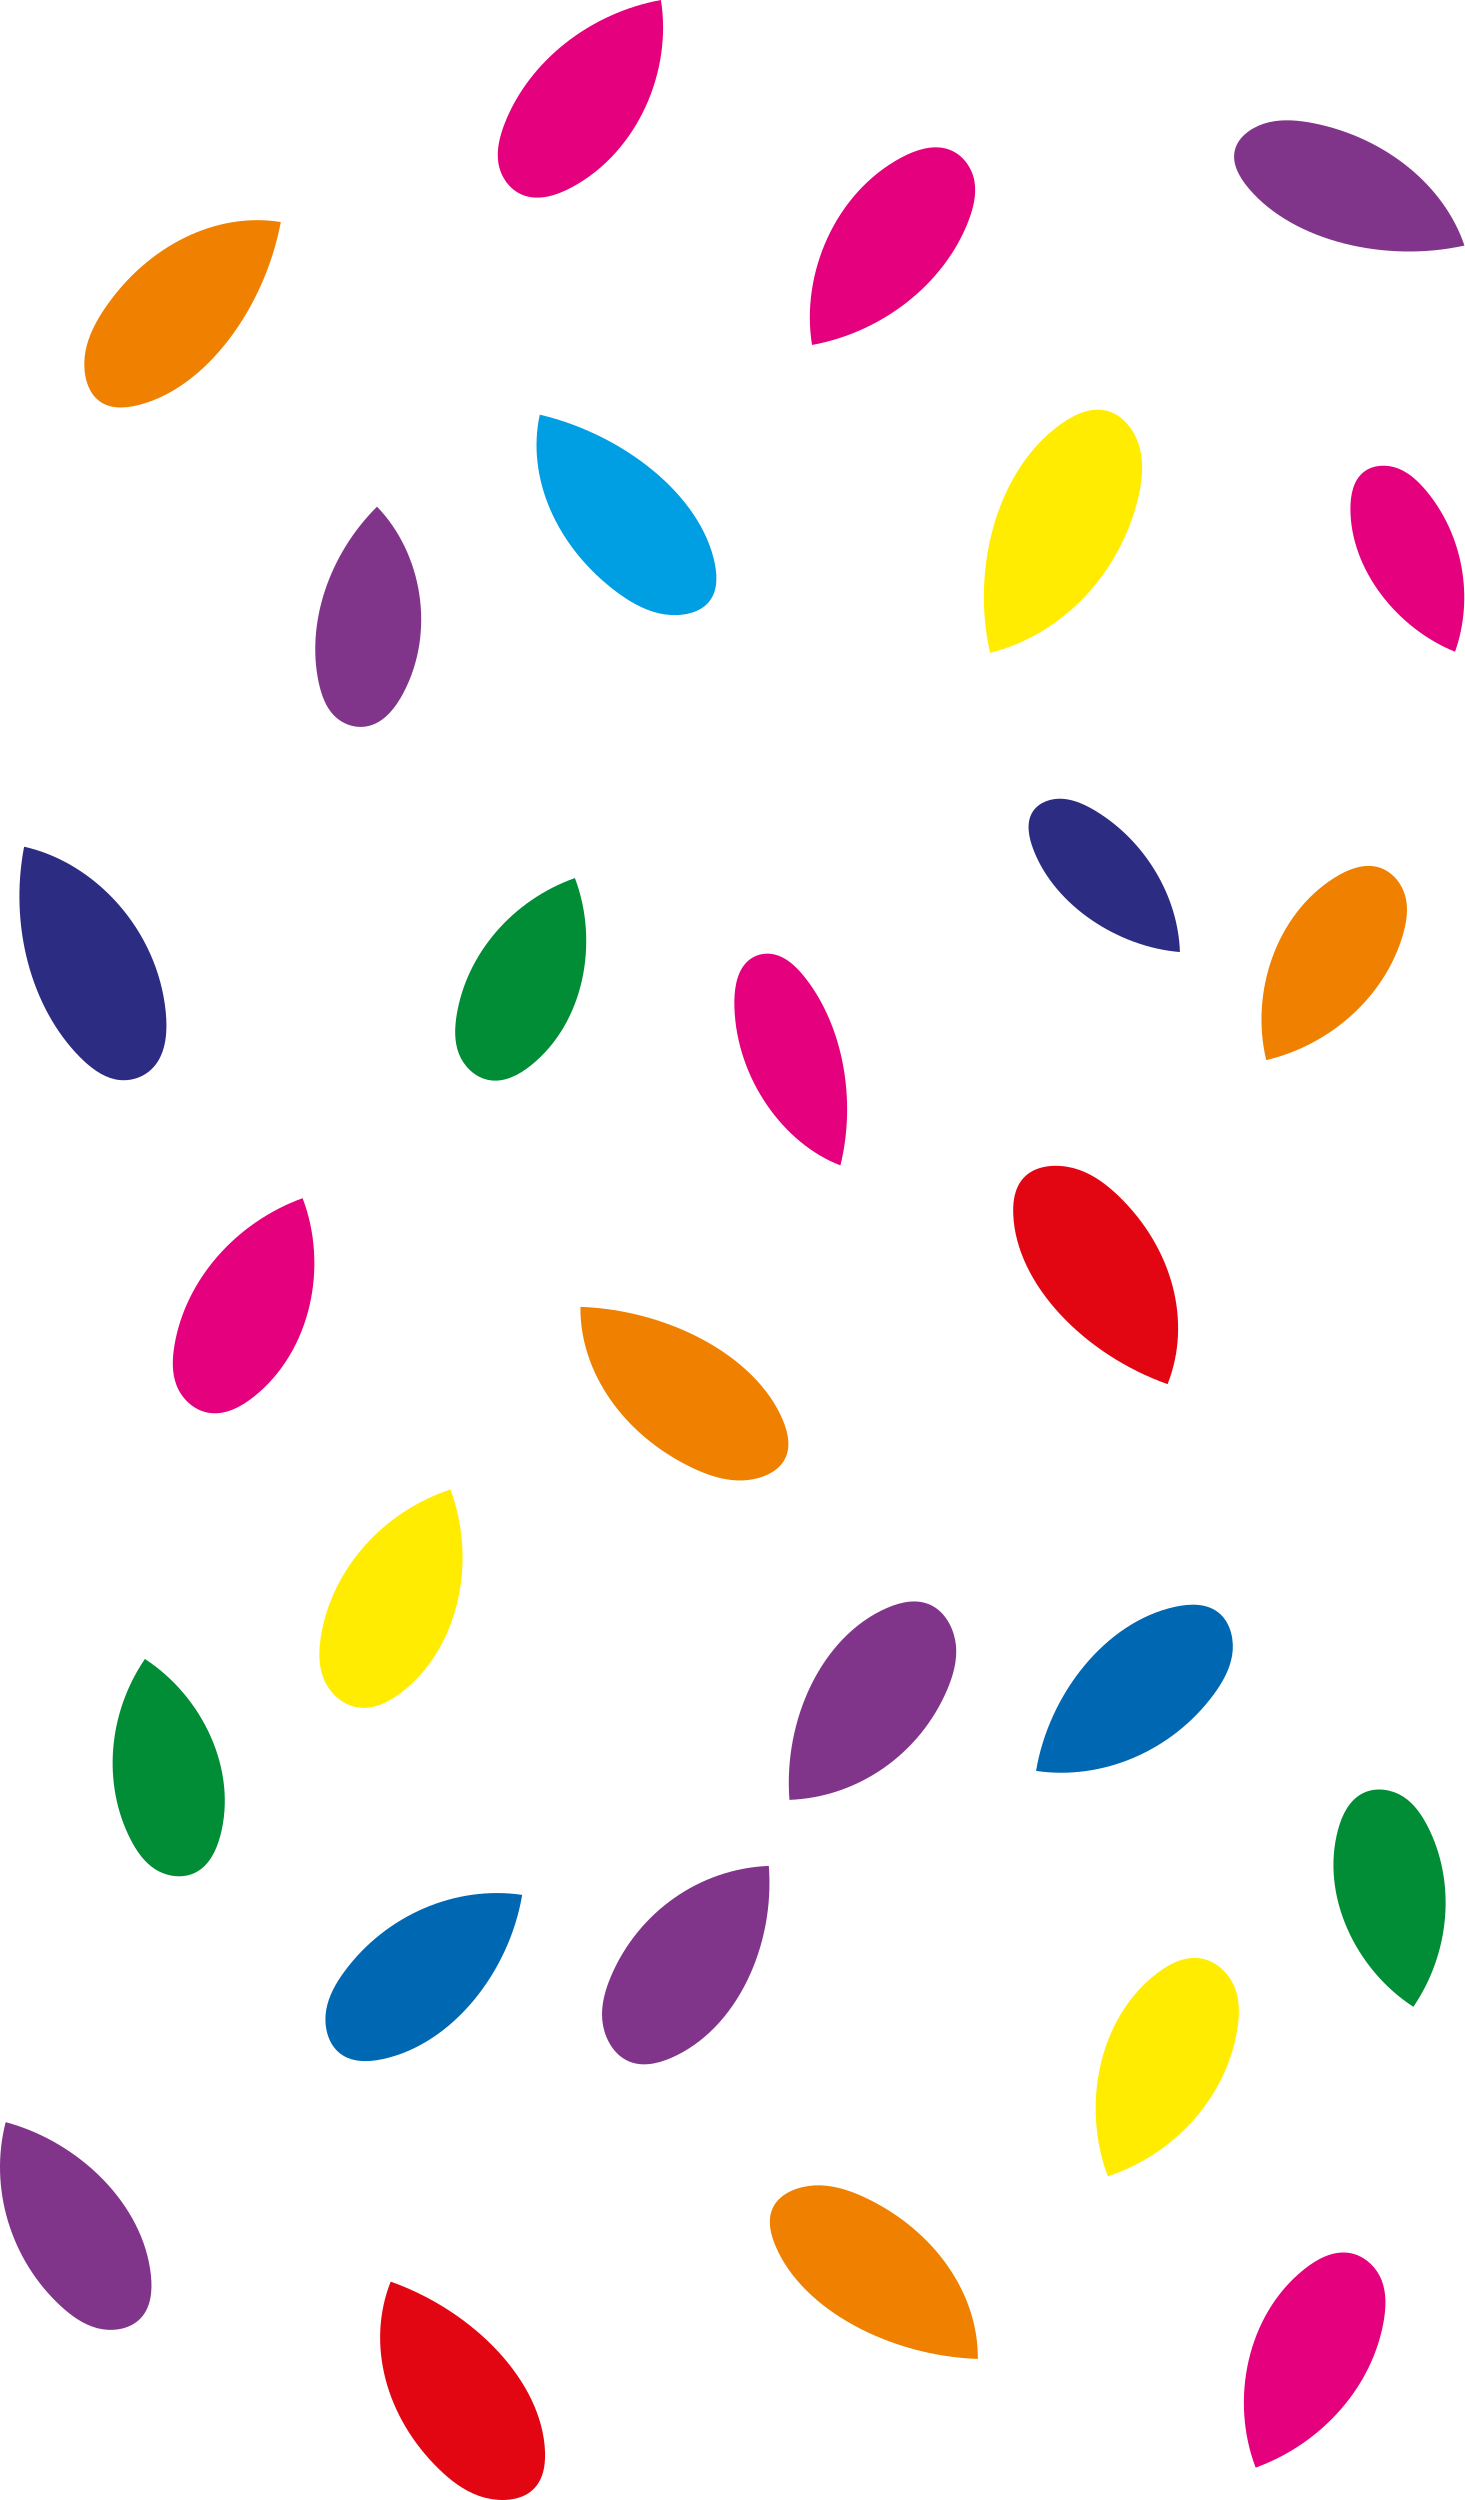
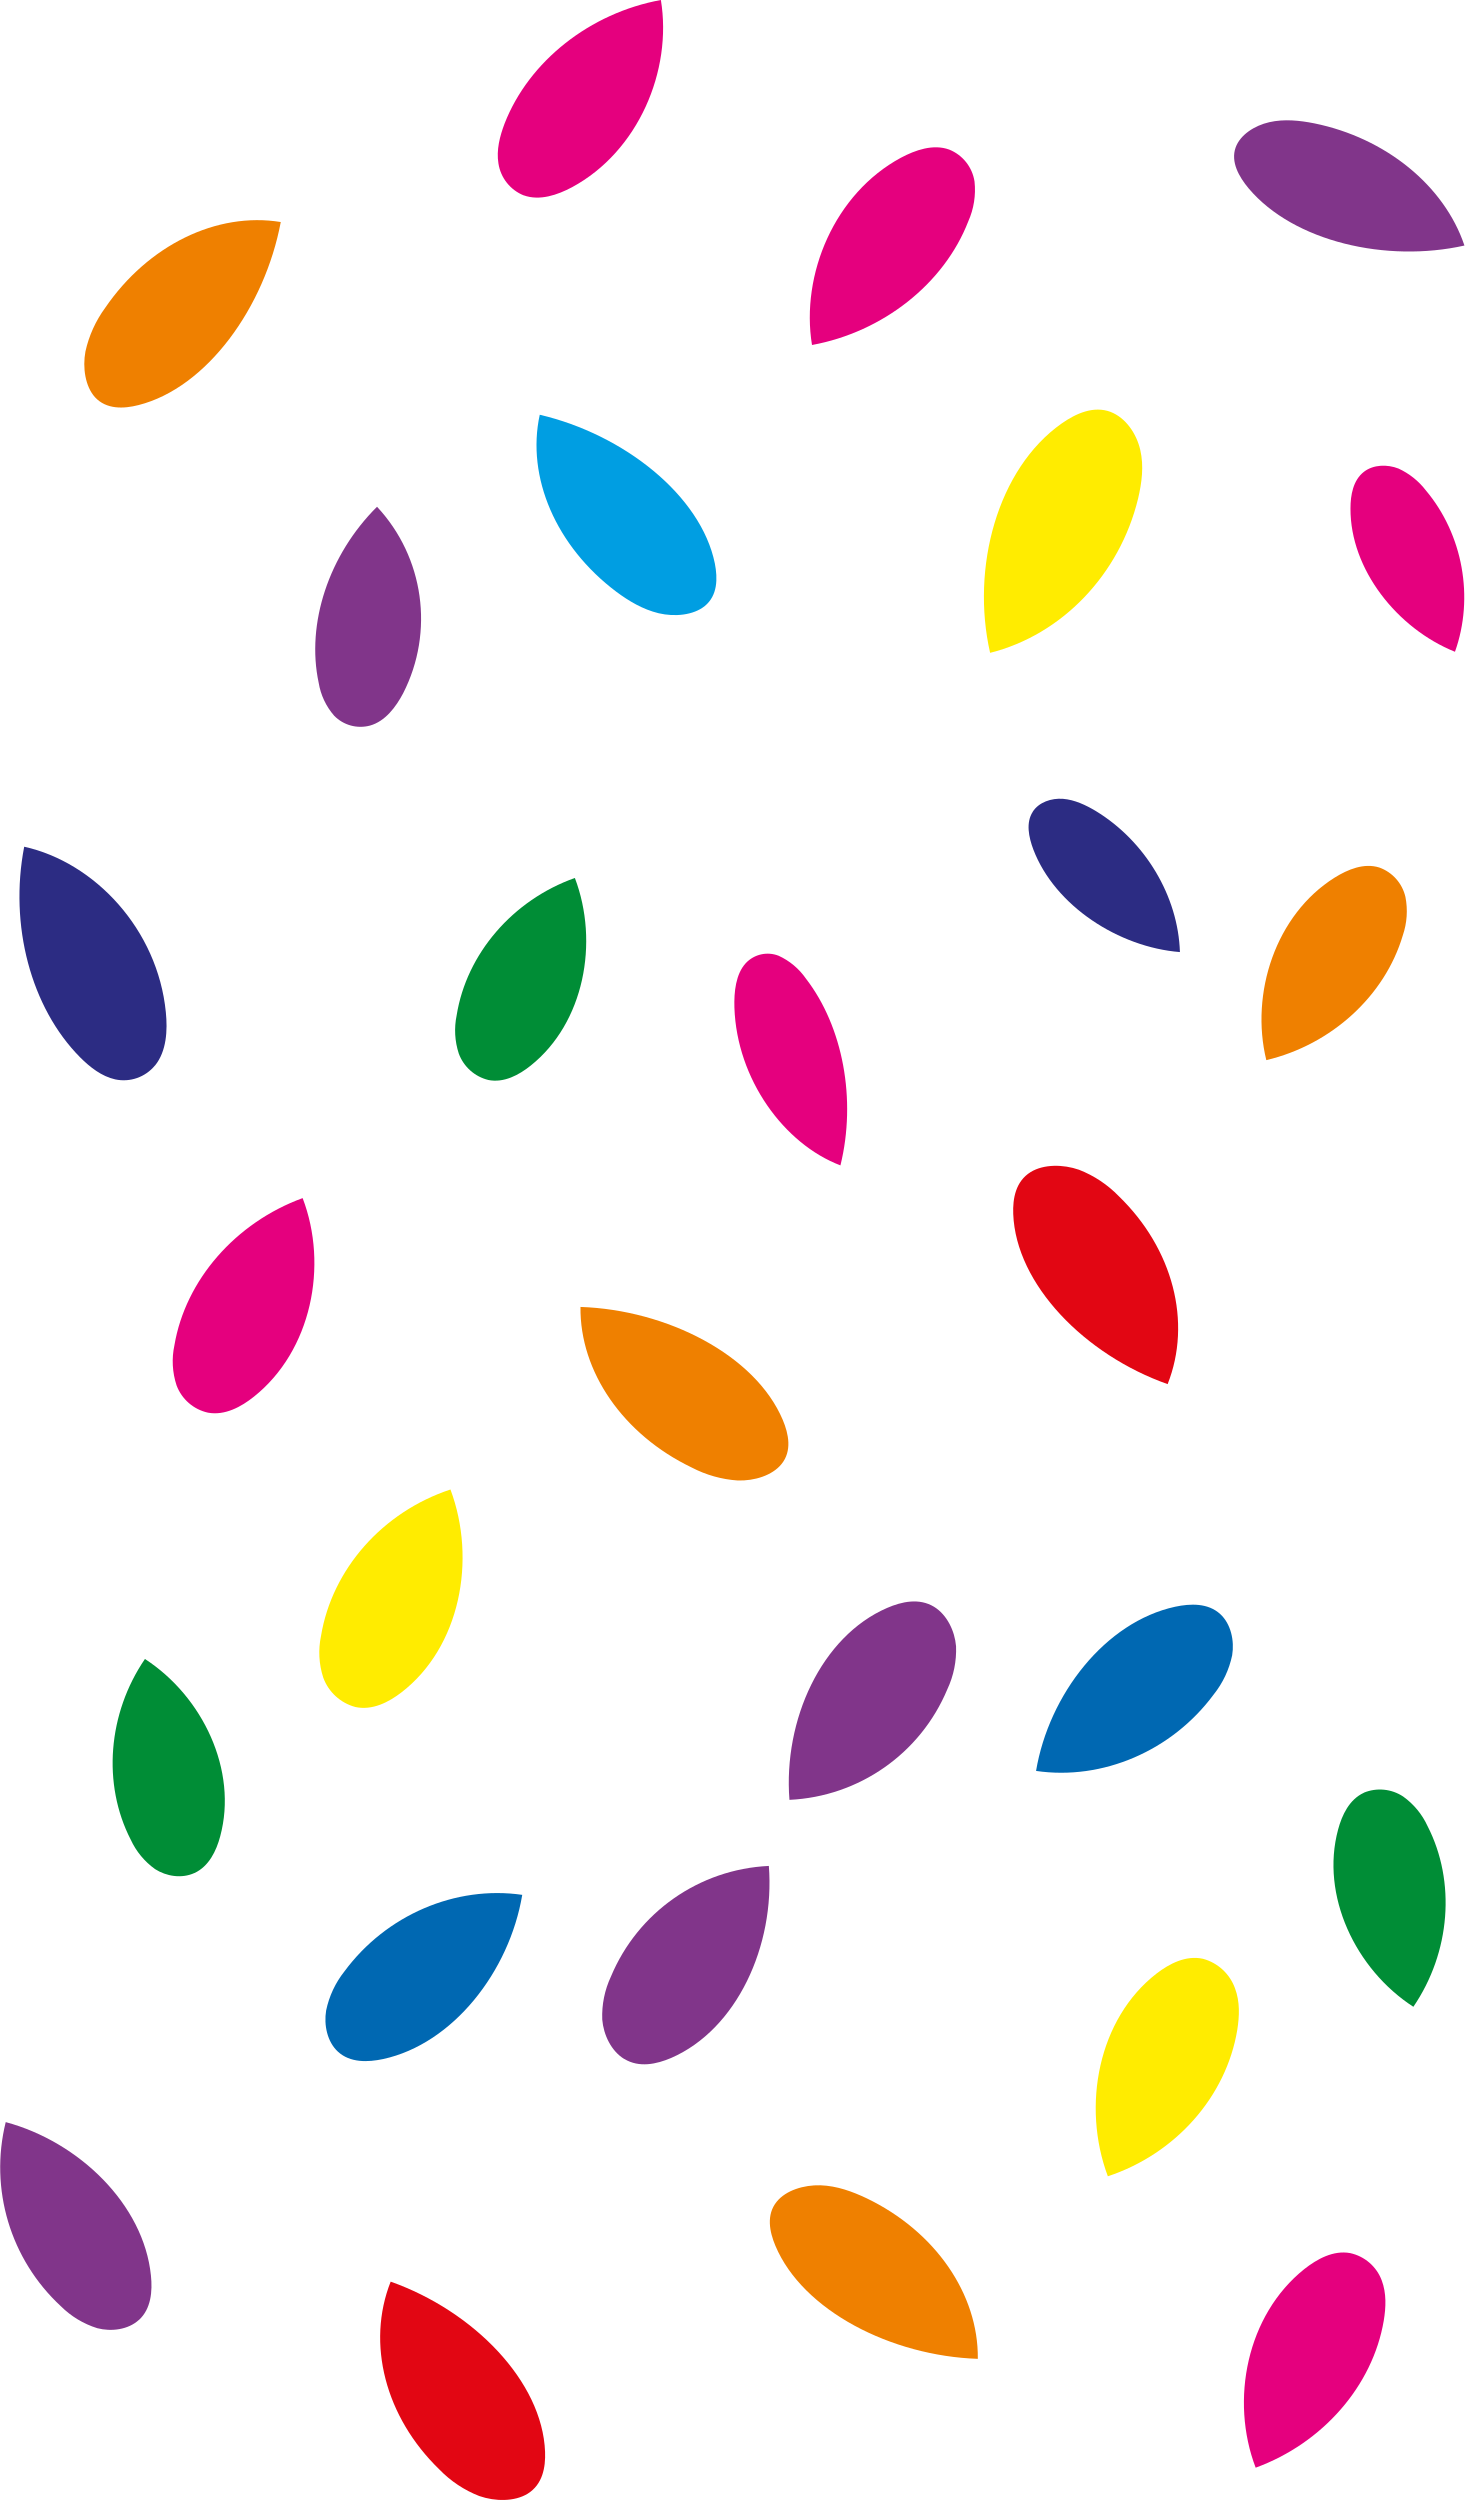
- <svg xmlns="http://www.w3.org/2000/svg" id="svg3768" version="1.1" viewBox="0 0 151.37 258.409" height="258.409mm" width="151.37mm">
-   <defs id="defs3762" />
-   <g transform="translate(56.03012,-26.43229)" id="layer1">
-     <g transform="matrix(0.3527778,0,0,-0.3527778,-1.492244,284.1908)" id="g678">
-       <path id="path680" style="fill:#e20613;fill-opacity:1;fill-rule:nonzero;stroke:none" d="M 0,0 C -3.835,-2.365 -9.523,-2.304 -14.174,-0.677 -18.822,0.966 -22.588,3.937 -25.852,7.078 -41.725,22.46 -47.316,43.98 -40.13,62.136 -15.907,53.555 4.314,32.948 5.099,12.281 5.267,7.736 4.387,2.71 0,0" />
-     </g>
-     <g transform="matrix(0.3527778,0,0,-0.3527778,-34.52658,172.4533)" id="g682">
-       <path id="path684" style="fill:#e5007e;fill-opacity:1;fill-rule:nonzero;stroke:none" d="m 0,0 c -4.331,0.789 -7.752,4.205 -9.222,7.989 -1.456,3.789 -1.261,7.891 -0.616,11.8 3.233,19.084 17.9,35.925 37.54,43.064 C 35.284,43.084 30.318,18.134 13.433,4.687 9.715,1.733 4.955,-0.904 0,0" />
-     </g>
-     <g transform="matrix(0.3527778,0,0,-0.3527778,-1.89396,46.62705)" id="g686">
-       <path id="path688" style="fill:#e5007e;fill-opacity:1;fill-rule:nonzero;stroke:none" d="m 0,0 c -4.094,1.485 -6.753,5.403 -7.419,9.363 -0.651,3.965 0.386,7.963 1.826,11.701 C 1.52,39.295 19.405,53.444 40.185,57.245 43.561,36.572 33.537,12.859 14.168,2.408 9.906,0.112 4.683,-1.698 0,0" />
-     </g>
-     <g transform="matrix(0.3527778,0,0,-0.3527778,8.497153,239.2609)" id="g690">
-       <path id="path692" style="fill:#81358a;fill-opacity:1;fill-rule:nonzero;stroke:none" d="m 0,0 c -3.816,2.314 -6.096,7.08 -6.464,11.561 -0.354,4.485 0.909,8.73 2.541,12.621 C 4.123,43.138 22.203,55.813 42.349,56.583 44.178,33.201 32.975,8.672 13.726,0.322 9.491,-1.51 4.368,-2.648 0,0" />
-     </g>
-     <g transform="matrix(0.3527778,0,0,-0.3527778,-19.3141,202.8683)" id="g694">
-       <path id="path696" style="fill:#ffec00;fill-opacity:1;fill-rule:nonzero;stroke:none" d="m 0,0 c -4.391,0.986 -7.869,4.643 -9.372,8.602 -1.485,3.966 -1.299,8.186 -0.656,12.193 C -6.804,40.349 8.015,57.134 27.904,63.72 35.644,43.037 30.68,17.505 13.602,4.303 9.845,1.404 5.024,-1.127 0,0" />
-     </g>
-     <g transform="matrix(0.3527778,0,0,-0.3527778,16.81772,89.07061)" id="g698">
-       <path id="path700" style="fill:#009ee2;fill-opacity:1;fill-rule:nonzero;stroke:none" d="m 0,0 c -3.301,-2.695 -8.764,-3.228 -13.479,-2.134 -4.717,1.111 -8.799,3.597 -12.427,6.303 C -43.566,17.43 -52.345,37.715 -48.342,56.063 -23.758,50.271 -1.097,32.396 2.938,12.44 3.82,8.051 3.775,3.084 0,0" />
-     </g>
-     <g transform="matrix(0.3527778,0,0,-0.3527778,24.75384,177.766)" id="g702">
-       <path id="path704" style="fill:#ef8000;fill-opacity:1;fill-rule:nonzero;stroke:none" d="m 0,0 c -2.699,-3.333 -7.964,-4.949 -12.825,-4.8 -4.864,0.162 -9.382,1.819 -13.499,3.784 -20.062,9.659 -32.818,28.06 -32.604,47.084 C -33.575,45.204 -7.659,31.961 0.362,12.939 2.122,8.758 3.088,3.813 0,0" />
-     </g>
-     <g transform="matrix(0.3527778,0,0,-0.3527778,-46.20545,67.48744)" id="g706">
-       <path id="path708" style="fill:#ef8000;fill-opacity:1;fill-rule:nonzero;stroke:none" d="m 0,0 c -2.889,3.171 -3.693,8.618 -2.813,13.401 0.894,4.785 3.211,9.001 5.775,12.776 C 15.533,44.554 35.646,54.391 54.421,51.313 49.747,26.38 32.75,2.756 12.736,-2.308 8.338,-3.418 3.305,-3.627 0,0" />
-     </g>
-     <g transform="matrix(0.3527778,0,0,-0.3527778,-41.67893,266.2391)" id="g710">
-       <path id="path712" style="fill:#81358a;fill-opacity:1;fill-rule:nonzero;stroke:none" d="m 0,0 c -3.148,-2.853 -8.07,-3.474 -12.203,-2.385 -4.13,1.102 -7.592,3.651 -10.634,6.433 C -37.631,17.688 -43.968,38.769 -39.025,57.98 -17.492,52.219 1.429,33.819 3.549,13.023 4.012,8.451 3.603,3.265 0,0" />
-     </g>
-     <g transform="matrix(0.3527778,0,0,-0.3527778,-35.93702,220.0387)" id="g714">
-       <path id="path716" style="fill:#008d36;fill-opacity:1;fill-rule:nonzero;stroke:none" d="m 0,0 c -3.738,-1.722 -8.269,-0.956 -11.526,1.135 -3.251,2.106 -5.422,5.332 -7.144,8.658 -8.339,16.267 -6.719,36.958 4.168,52.931 C 2.438,51.738 12.777,30.076 7.554,10.775 6.402,6.532 4.274,1.971 0,0" />
-     </g>
-     <g transform="matrix(0.3527778,0,0,-0.3527778,-5.564684,138.0599)" id="g718">
-       <path id="path720" style="fill:#008d36;fill-opacity:1;fill-rule:nonzero;stroke:none" d="m 0,0 c -4.033,0.821 -7.234,4.118 -8.625,7.731 -1.376,3.621 -1.219,7.506 -0.641,11.206 2.895,18.049 16.438,33.777 34.662,40.22 C 32.562,40.28 28.089,16.697 12.463,4.223 9.025,1.481 4.612,-0.938 0,0" />
-     </g>
-     <g transform="matrix(0.3527778,0,0,-0.3527778,-17.78894,101.4351)" id="g722">
-       <path id="path724" style="fill:#81358a;fill-opacity:1;fill-rule:nonzero;stroke:none" d="m 0,0 c -3.92,-1.121 -7.963,0.332 -10.486,2.901 -2.515,2.58 -3.741,6.103 -4.521,9.651 -3.745,17.344 2.915,37.516 17.063,51.599 C 15.151,50.688 19.423,27.708 9.739,9.467 7.607,5.457 4.483,1.282 0,0" />
-     </g>
-     <g transform="matrix(0.3527778,0,0,-0.3527778,-40.01841,136.5733)" id="g726">
-       <path id="path728" style="fill:#2c2c83;fill-opacity:1;fill-rule:nonzero;stroke:none" d="m 0,0 c -2.969,-3.669 -7.67,-4.898 -11.646,-4.039 -3.972,0.876 -7.33,3.518 -10.288,6.476 C -36.323,16.953 -42.739,41.064 -38.326,64.121 -17.611,59.539 0.809,39.853 3.183,15.651 3.701,10.331 3.394,4.198 0,0" />
-     </g>
-     <g transform="matrix(0.3527778,0,0,-0.3527778,-21.09623,238.5026)" id="g730">
-       <path id="path732" style="fill:#0068b2;fill-opacity:1;fill-rule:nonzero;stroke:none" d="m 0,0 c -3.117,2.871 -4.181,7.782 -3.478,12.085 0.718,4.307 2.933,8.095 5.417,11.48 C 14.126,40.056 34.466,48.812 53.975,45.944 50.214,23.506 33.683,2.311 13.244,-2.146 8.749,-3.123 3.564,-3.285 0,0" />
-     </g>
-     <g transform="matrix(0.3527778,0,0,-0.3527778,50.49801,147.5845)" id="g1096">
-       <path id="path1098" style="fill:#e20613;fill-opacity:1;fill-rule:nonzero;stroke:none" d="M 0,0 C 3.835,2.365 9.523,2.304 14.174,0.677 18.822,-0.966 22.588,-3.937 25.852,-7.078 41.725,-22.46 47.316,-43.98 40.13,-62.136 15.907,-53.555 -4.314,-32.948 -5.099,-12.281 -5.267,-7.736 -4.387,-2.71 0,0" />
-     </g>
-     <g transform="matrix(0.3527778,0,0,-0.3527778,21.06383,125.9738)" id="g1100">
-       <path id="path1102" style="fill:#e5007e;fill-opacity:1;fill-rule:nonzero;stroke:none" d="m 0,0 c 2.581,2.808 6.437,3.328 9.603,2.144 3.163,-1.2 5.739,-3.845 7.979,-6.717 C 28.465,-18.644 32.433,-40.036 27.713,-59.301 11.224,-53.028 -2.653,-34.07 -3.355,-13.057 -3.507,-8.438 -2.952,-3.214 0,0" />
-     </g>
-     <g transform="matrix(0.3527778,0,0,-0.3527778,86.54302,116.105)" id="g1104">
-       <path id="path1106" style="fill:#ef8000;fill-opacity:1;fill-rule:nonzero;stroke:none" d="m 0,0 c 3.944,-1.237 6.736,-4.856 7.667,-8.608 0.917,-3.755 0.259,-7.617 -0.798,-11.249 -5.231,-17.718 -20.861,-32.02 -39.998,-36.569 -4.768,19.582 2.763,42.66 20.065,53.497 C -9.259,-0.55 -4.513,1.413 0,0" />
-     </g>
-     <g transform="matrix(0.3527778,0,0,-0.3527778,83.53238,259.322)" id="g1108">
-       <path id="path1110" style="fill:#e5007e;fill-opacity:1;fill-rule:nonzero;stroke:none" d="m 0,0 c 4.331,-0.789 7.752,-4.205 9.222,-7.989 1.456,-3.789 1.261,-7.891 0.616,-11.801 -3.233,-19.083 -17.9,-35.924 -37.54,-43.063 -7.582,19.769 -2.616,44.719 14.269,58.166 C -9.715,-1.733 -4.955,0.904 0,0" />
-     </g>
-     <g transform="matrix(0.3527778,0,0,-0.3527778,42.08064,41.89556)" id="g1112">
-       <path id="path1114" style="fill:#e5007e;fill-opacity:1;fill-rule:nonzero;stroke:none" d="m 0,0 c 4.093,-1.485 6.752,-5.403 7.419,-9.363 0.65,-3.965 -0.387,-7.963 -1.827,-11.701 -7.113,-18.231 -24.998,-32.38 -45.778,-36.181 -3.376,20.673 6.649,44.386 26.017,54.837 C -9.907,-0.112 -4.684,1.698 0,0" />
-     </g>
-     <g transform="matrix(0.3527778,0,0,-0.3527778,40.50861,192.5144)" id="g1116">
-       <path id="path1118" style="fill:#81358a;fill-opacity:1;fill-rule:nonzero;stroke:none" d="m 0,0 c 3.816,-2.314 6.097,-7.08 6.464,-11.561 0.355,-4.485 -0.909,-8.73 -2.541,-12.621 -8.046,-18.956 -26.126,-31.631 -46.271,-32.401 -1.83,23.382 9.373,47.911 28.622,56.261 C -9.491,1.51 -4.368,2.648 0,0" />
-     </g>
-     <g transform="matrix(0.3527778,0,0,-0.3527778,68.31987,228.907)" id="g1120">
-       <path id="path1122" style="fill:#ffec00;fill-opacity:1;fill-rule:nonzero;stroke:none" d="m 0,0 c 4.391,-0.986 7.869,-4.643 9.372,-8.602 1.485,-3.966 1.299,-8.186 0.656,-12.193 -3.224,-19.554 -18.043,-36.339 -37.932,-42.925 -7.74,20.683 -2.776,46.215 14.302,59.417 C -9.845,-1.404 -5.024,1.127 0,0" />
-     </g>
-     <g transform="matrix(0.3527778,0,0,-0.3527778,71.69331,41.6713)" id="g1124">
-       <path id="path1126" style="fill:#81358a;fill-opacity:1;fill-rule:nonzero;stroke:none" d="M 0,0 C 1.331,3.699 5.483,6.411 9.846,7.403 14.214,8.385 18.753,7.907 23.035,7.054 43.927,2.819 61.13,-11.171 67.029,-28.748 44.252,-33.844 17.017,-27.665 3.816,-12.006 0.918,-8.561 -1.52,-4.232 0,0" />
-     </g>
-     <g transform="matrix(0.3527778,0,0,-0.3527778,58.77868,69.01535)" id="g1128">
-       <path id="path1130" style="fill:#ffec00;fill-opacity:1;fill-rule:nonzero;stroke:none" d="m 0,0 c 4.38,-1.67 7.544,-6.326 8.651,-11.1 1.093,-4.777 0.451,-9.651 -0.638,-14.222 -5.391,-22.295 -22.335,-39.993 -43.364,-45.255 -5.688,24.917 2.123,53.94 20.991,67.212 C -10.209,-0.453 -5.013,1.907 0,0" />
-     </g>
-     <g transform="matrix(0.3527778,0,0,-0.3527778,50.7154,110.3331)" id="g1132">
-       <path id="path1134" style="fill:#2c2c83;fill-opacity:1;fill-rule:nonzero;stroke:none" d="M 0,0 C 1.786,2.789 5.442,4.037 8.872,3.778 12.307,3.509 15.55,1.965 18.521,0.168 32.993,-8.657 42.62,-24.793 43.129,-41.116 25.228,-39.698 6.504,-27.639 0.191,-11.097 -1.192,-7.459 -2.046,-3.192 0,0" />
-     </g>
-     <g transform="matrix(0.3527778,0,0,-0.3527778,24.25227,254.0094)" id="g1136">
-       <path id="path1138" style="fill:#ef8000;fill-opacity:1;fill-rule:nonzero;stroke:none" d="M 0,0 C 2.698,3.333 7.963,4.949 12.824,4.8 17.688,4.638 22.206,2.981 26.323,1.016 46.385,-8.643 59.141,-27.044 58.927,-46.068 33.574,-45.204 7.658,-31.961 -0.363,-12.939 -2.123,-8.758 -3.089,-3.813 0,0" />
-     </g>
-     <g transform="matrix(0.3527778,0,0,-0.3527778,84.95827,75.19689)" id="g1140">
-       <path id="path1142" style="fill:#e5007e;fill-opacity:1;fill-rule:nonzero;stroke:none" d="m 0,0 c 2.795,2.141 6.832,2.229 10.086,0.936 3.253,-1.304 5.84,-3.779 8.066,-6.414 10.82,-12.905 14.159,-31.377 8.521,-47.252 C 9.721,-45.914 -4.035,-28.596 -3.981,-10.747 -3.968,-6.822 -3.194,-2.451 0,0" />
-     </g>
-     <g transform="matrix(0.3527778,0,0,-0.3527778,84.9428,211.7367)" id="g1144">
-       <path id="path1146" style="fill:#008d36;fill-opacity:1;fill-rule:nonzero;stroke:none" d="m 0,0 c 3.738,1.722 8.269,0.956 11.526,-1.135 3.251,-2.106 5.422,-5.333 7.144,-8.658 8.339,-16.267 6.719,-36.958 -4.168,-52.931 -16.94,10.986 -27.279,32.648 -22.056,51.949 C -6.401,-6.532 -4.274,-1.971 0,0" />
-     </g>
-     <g transform="matrix(0.3527778,0,0,-0.3527778,70.102,193.2727)" id="g1148">
-       <path id="path1150" style="fill:#0068b2;fill-opacity:1;fill-rule:nonzero;stroke:none" d="m 0,0 c 3.117,-2.871 4.181,-7.782 3.478,-12.085 -0.718,-4.307 -2.933,-8.095 -5.417,-11.48 -12.187,-16.491 -32.527,-25.247 -52.036,-22.379 3.761,22.438 20.292,43.633 40.731,48.09 C -8.749,3.123 -3.564,3.285 0,0" />
-     </g>
-   </g>
+ <svg xmlns="http://www.w3.org/2000/svg" viewBox="0 0 151.37 258.41" height="976.66" width="572.11">
+   <path d="M54.54 257.76c-1.36.83-3.36.81-5 .24a11.6 11.6 0 0 1-4.12-2.74c-5.6-5.42-7.57-13.02-5.04-19.42 8.55 3.03 15.68 10.3 15.96 17.59.06 1.6-.25 3.37-1.8 4.33" fill="#e20613" />
+   <path d="M21.5 146.02a4.5 4.5 0 0 1-3.25-2.82 7.94 7.94 0 0 1-.22-4.16c1.14-6.73 6.32-12.67 13.25-15.2 2.67 6.98.92 15.78-5.04 20.53-1.3 1.04-2.99 1.97-4.74 1.65M54.14 20.2a4.25 4.25 0 0 1-2.62-3.3c-.23-1.4.14-2.82.64-4.14C54.67 6.33 60.98 1.34 68.31 0c1.2 7.3-2.34 15.66-9.18 19.35-1.5.8-3.34 1.44-5 .84" fill="#e5007e" />
+   <path d="M64.53 212.83c-1.35-.82-2.15-2.5-2.28-4.08a9.58 9.58 0 0 1 .9-4.45 18.63 18.63 0 0 1 16.32-11.43c.64 8.25-3.31 16.9-10.1 19.85-1.5.64-3.3 1.04-4.84.1" fill="#81358a" />
+   <path d="M36.72 176.44a4.87 4.87 0 0 1-3.31-3.04 8.38 8.38 0 0 1-.23-4.3c1.14-6.9 6.36-12.82 13.38-15.14 2.73 7.3.98 16.3-5.05 20.96-1.32 1.02-3.02 1.91-4.8 1.52" fill="#ffec00" />
+   <path d="M72.85 62.64c-1.17.95-3.1 1.14-4.76.75-1.66-.4-3.1-1.27-4.38-2.22-6.23-4.68-9.33-11.84-7.92-18.3 8.68 2.03 16.67 8.34 18.1 15.38.3 1.55.29 3.3-1.04 4.39" fill="#009ee2" />
+   <path d="M80.78 151.33c-.95 1.18-2.8 1.75-4.52 1.7a12.05 12.05 0 0 1-4.76-1.34c-7.08-3.4-11.58-9.9-11.5-16.6 8.94.3 18.08 4.97 20.91 11.68.62 1.47.96 3.22-.13 4.56M9.82 41.06c-1.01-1.12-1.3-3.05-.99-4.73a12.06 12.06 0 0 1 2.04-4.51c4.43-6.48 11.53-9.95 18.15-8.87-1.65 8.8-7.64 17.13-14.7 18.92-1.55.4-3.33.46-4.5-.81" fill="#ef8000" />
+   <path d="M14.35 239.8c-1.1 1.01-2.85 1.23-4.3.85a9.21 9.21 0 0 1-3.76-2.27 19.54 19.54 0 0 1-5.7-19.03c7.59 2.04 14.27 8.53 15.01 15.86.17 1.62.02 3.45-1.25 4.6" fill="#81358a" />
+   <path d="M20.1 193.6c-1.33.61-2.92.34-4.07-.4a7.7 7.7 0 0 1-2.52-3.05c-2.95-5.74-2.37-13.04 1.47-18.67 5.97 3.87 9.62 11.52 7.78 18.33-.4 1.5-1.16 3.1-2.67 3.8M50.47 111.63a4.36 4.36 0 0 1-3.05-2.73 7.7 7.7 0 0 1-.22-3.95c1.02-6.37 5.8-11.92 12.22-14.2 2.53 6.67.95 14.99-4.56 19.39-1.21.97-2.77 1.82-4.4 1.49" fill="#008d36" />
+   <path d="M38.24 75a3.8 3.8 0 0 1-3.7-1.02 6.87 6.87 0 0 1-1.6-3.4c-1.31-6.12 1.04-13.24 6.03-18.2a16.97 16.97 0 0 1 2.7 19.28c-.75 1.42-1.85 2.9-3.43 3.34" fill="#81358a" />
+   <path d="M16.01 110.14a4.18 4.18 0 0 1-4.1 1.43c-1.4-.31-2.6-1.25-3.64-2.29C3.2 104.16.93 95.65 2.5 87.52c7.3 1.62 13.8 8.56 14.64 17.1.19 1.88.08 4.04-1.12 5.52" fill="#2c2c83" />
+   <path d="M34.93 212.07c-1.1-1.01-1.47-2.74-1.22-4.26a9.65 9.65 0 0 1 1.9-4.05c4.3-5.82 11.48-8.9 18.37-7.9-1.33 7.92-7.16 15.4-14.37 16.97-1.59.34-3.42.4-4.68-.76" fill="#0068b2" />
+   <path d="M106.53 121.15c1.35-.83 3.36-.81 5-.24a11.6 11.6 0 0 1 4.12 2.74c5.6 5.43 7.57 13.02 5.04 19.42-8.55-3.02-15.68-10.3-15.96-17.59-.06-1.6.25-3.37 1.8-4.33" fill="#e20613" />
+   <path d="M77.1 99.54a3.1 3.1 0 0 1 3.38-.75 6.95 6.95 0 0 1 2.82 2.36c3.84 4.97 5.24 12.52 3.57 19.31-5.82-2.21-10.71-8.9-10.96-16.31-.05-1.63.14-3.47 1.18-4.6" fill="#e5007e" />
+   <path d="M142.57 89.67a4.24 4.24 0 0 1 2.7 3.04 7.7 7.7 0 0 1-.27 3.97c-1.85 6.25-7.36 11.3-14.11 12.9-1.69-6.91.97-15.05 7.07-18.87 1.35-.84 3.02-1.54 4.61-1.04" fill="#ef8000" />
+   <path d="M139.56 232.89a4.5 4.5 0 0 1 3.26 2.82c.5 1.33.44 2.78.21 4.16-1.14 6.73-6.31 12.67-13.24 15.2-2.67-6.98-.92-15.78 5.03-20.53 1.32-1.04 3-1.97 4.74-1.65M98.11 15.46a4.25 4.25 0 0 1 2.62 3.3 8 8 0 0 1-.65 4.13c-2.5 6.44-8.82 11.43-16.15 12.77-1.19-7.3 2.35-15.66 9.18-19.35 1.5-.8 3.35-1.45 5-.85" fill="#e5007e" />
+   <path d="M96.54 166.08c1.34.82 2.15 2.5 2.28 4.08a9.57 9.57 0 0 1-.9 4.45 18.63 18.63 0 0 1-16.32 11.43c-.65-8.25 3.3-16.9 10.1-19.84 1.5-.65 3.3-1.05 4.84-.12" fill="#81358a" />
+   <path d="M124.35 202.47a4.87 4.87 0 0 1 3.3 3.04c.53 1.4.46 2.89.24 4.3-1.14 6.9-6.37 12.82-13.38 15.14-2.73-7.3-.98-16.3 5.04-20.96 1.33-1.02 3.03-1.91 4.8-1.52" fill="#ffec00" />
+   <path d="M127.72 15.24c.47-1.3 1.94-2.26 3.48-2.61 1.54-.35 3.14-.18 4.65.12 7.37 1.5 13.44 6.43 15.52 12.63-8.04 1.8-17.64-.38-22.3-5.9-1.02-1.22-1.88-2.75-1.35-4.24" fill="#81358a" />
+   <path d="M114.8 42.58c1.55.6 2.67 2.23 3.06 3.92.39 1.68.16 3.4-.22 5.02-1.9 7.86-7.88 14.1-15.3 15.96-2-8.79.75-19.03 7.4-23.71 1.47-1.03 3.3-1.86 5.07-1.19" fill="#ffec00" />
+   <path d="M106.75 83.9c.63-.98 1.92-1.42 3.13-1.33 1.2.1 2.35.64 3.4 1.27 5.1 3.11 8.5 8.8 8.68 14.57-6.31-.5-12.92-4.76-15.15-10.6-.48-1.28-.79-2.78-.06-3.9" fill="#2c2c83" />
+   <path d="M80.28 227.58c.95-1.18 2.81-1.75 4.53-1.7 1.71.06 3.3.65 4.76 1.34 7.08 3.4 11.58 9.9 11.5 16.6-8.94-.3-18.09-4.97-20.92-11.68-.62-1.47-.96-3.22.13-4.56" fill="#ef8000" />
+   <path d="M140.99 48.76c.98-.75 2.4-.78 3.56-.33a7.54 7.54 0 0 1 2.84 2.27c3.82 4.55 5 11.07 3 16.67-5.97-2.4-10.83-8.52-10.8-14.81 0-1.39.27-2.93 1.4-3.8" fill="#e5007e" />
+   <path d="M140.97 185.3a4.36 4.36 0 0 1 4.07.4 7.7 7.7 0 0 1 2.52 3.06c2.94 5.74 2.37 13.04-1.47 18.67-5.98-3.87-9.62-11.52-7.78-18.32.4-1.5 1.16-3.11 2.66-3.8" fill="#008d36" />
+   <path d="M126.13 166.84c1.1 1.01 1.48 2.75 1.23 4.26a9.65 9.65 0 0 1-1.91 4.05c-4.3 5.82-11.48 8.91-18.36 7.9 1.33-7.92 7.16-15.4 14.37-16.97 1.59-.34 3.41-.4 4.67.76" fill="#0068b2" />
</svg>
